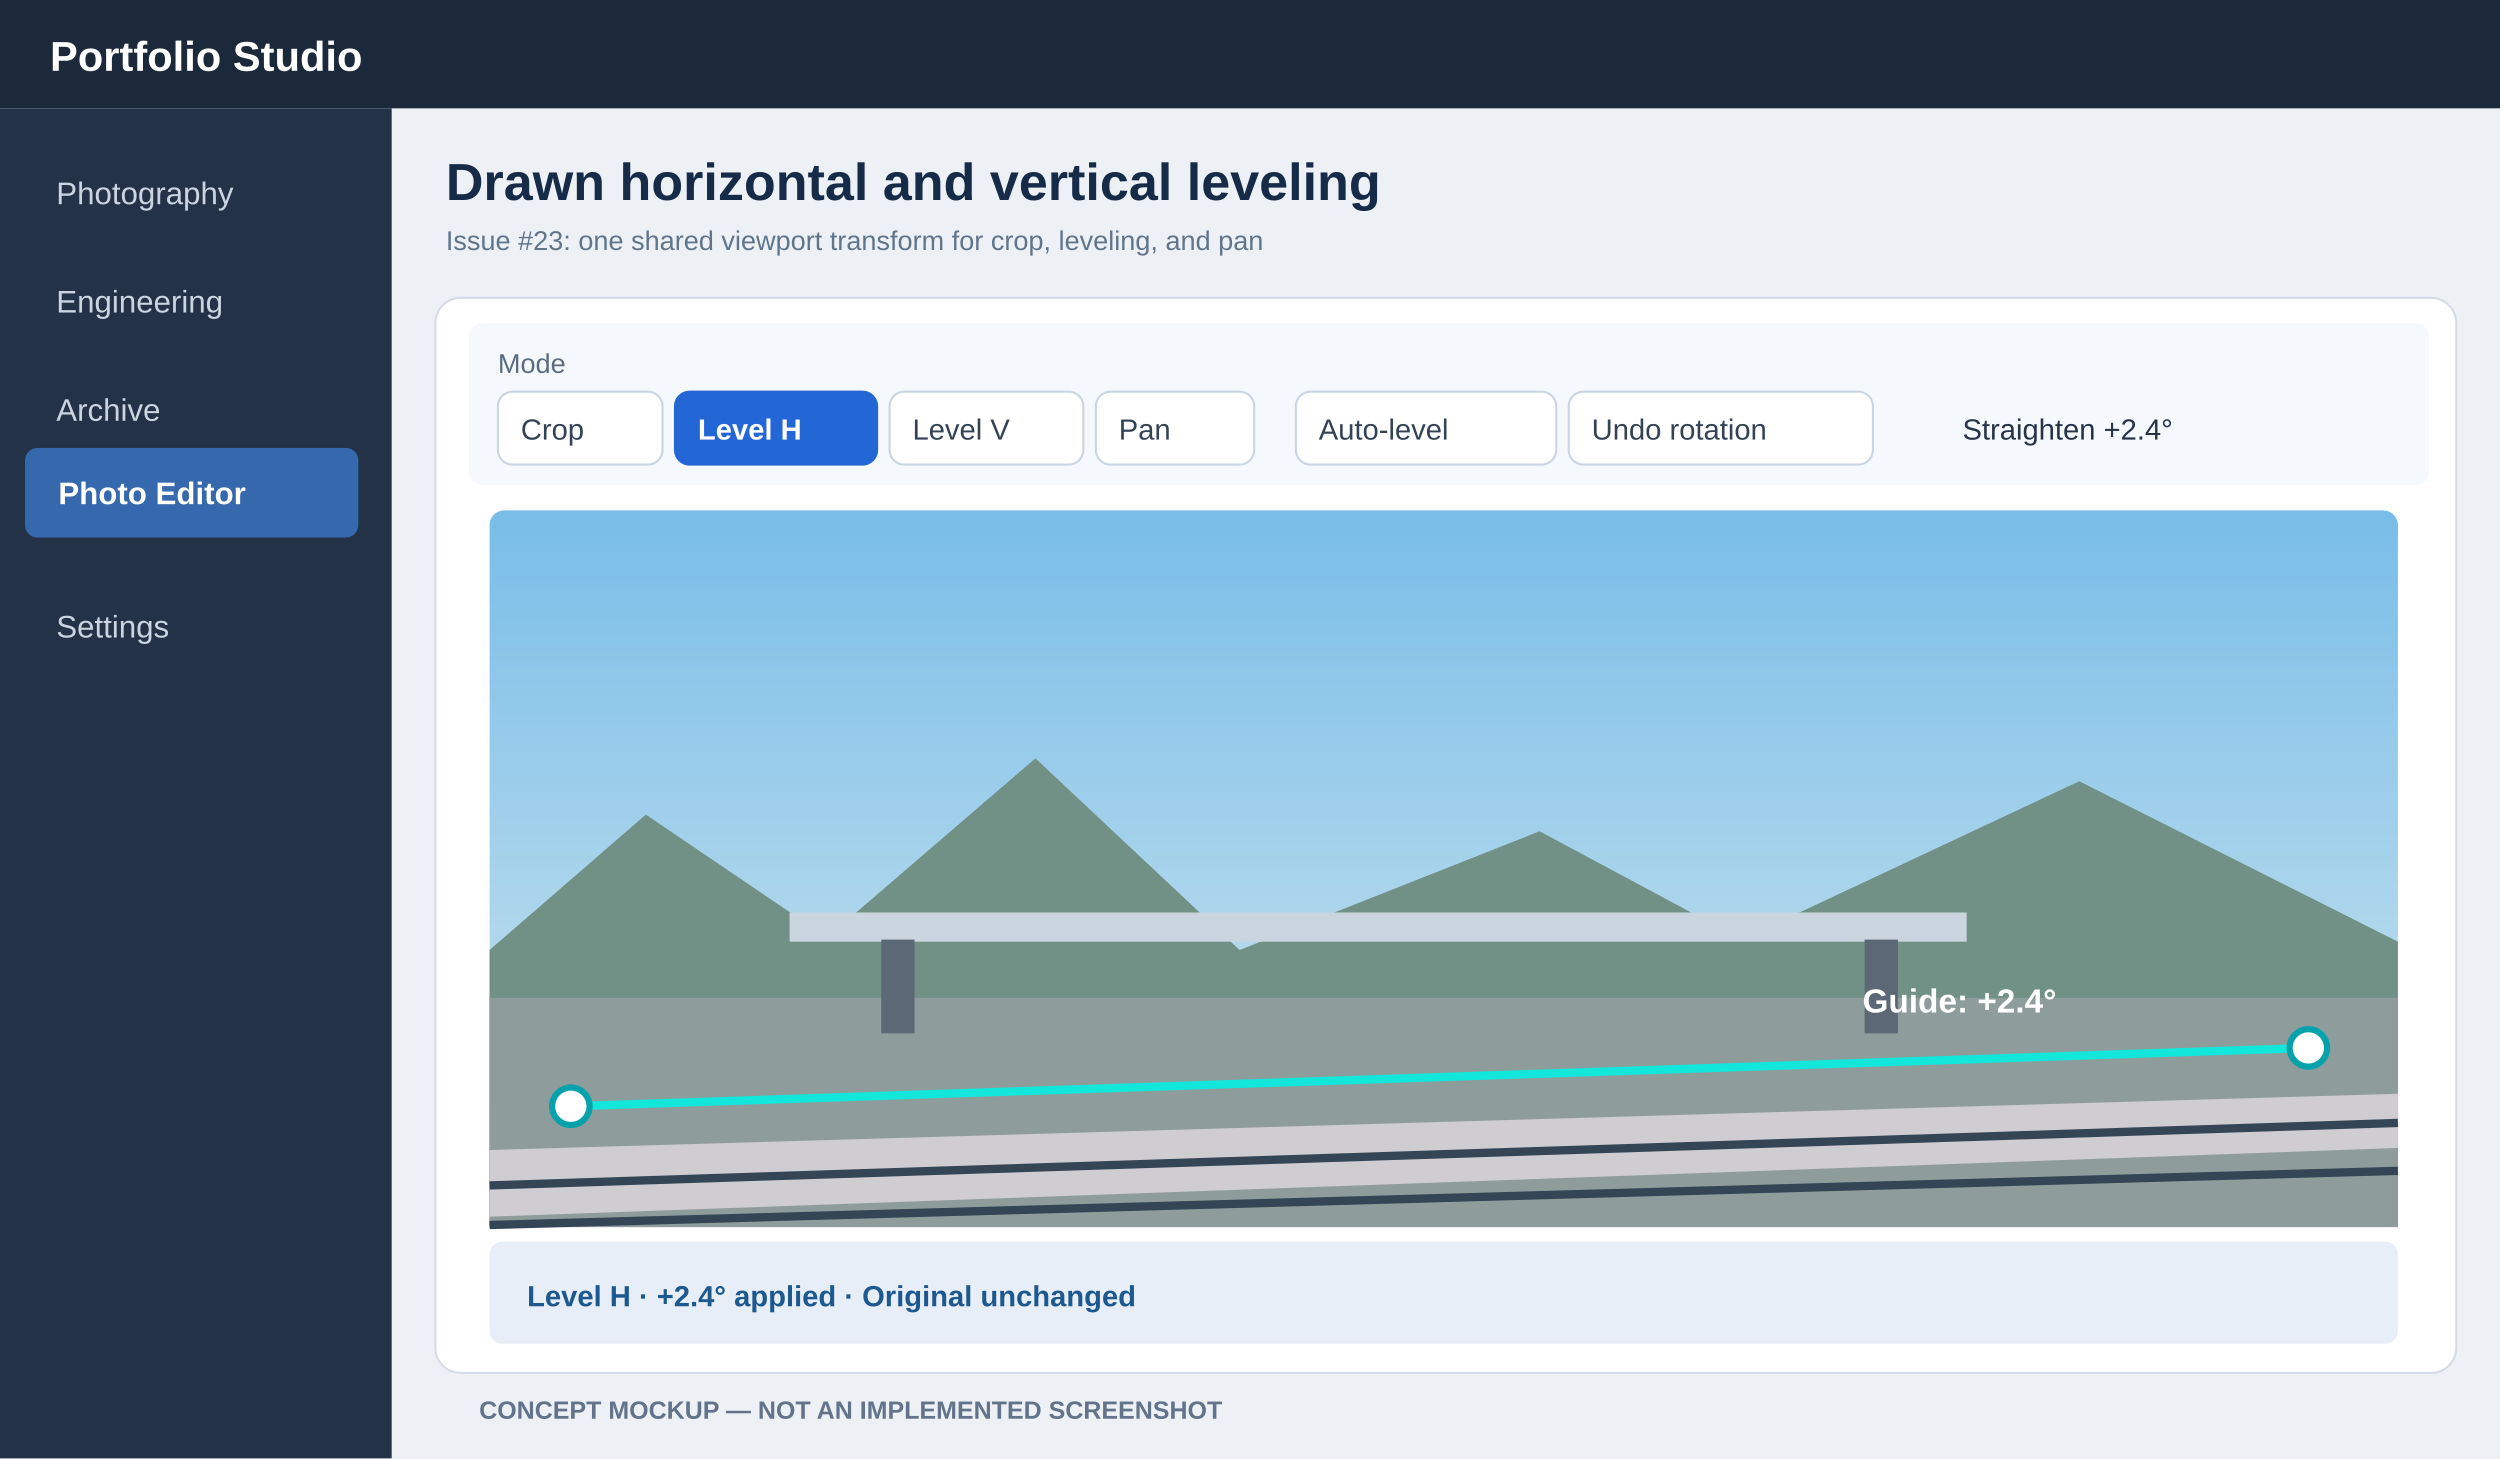
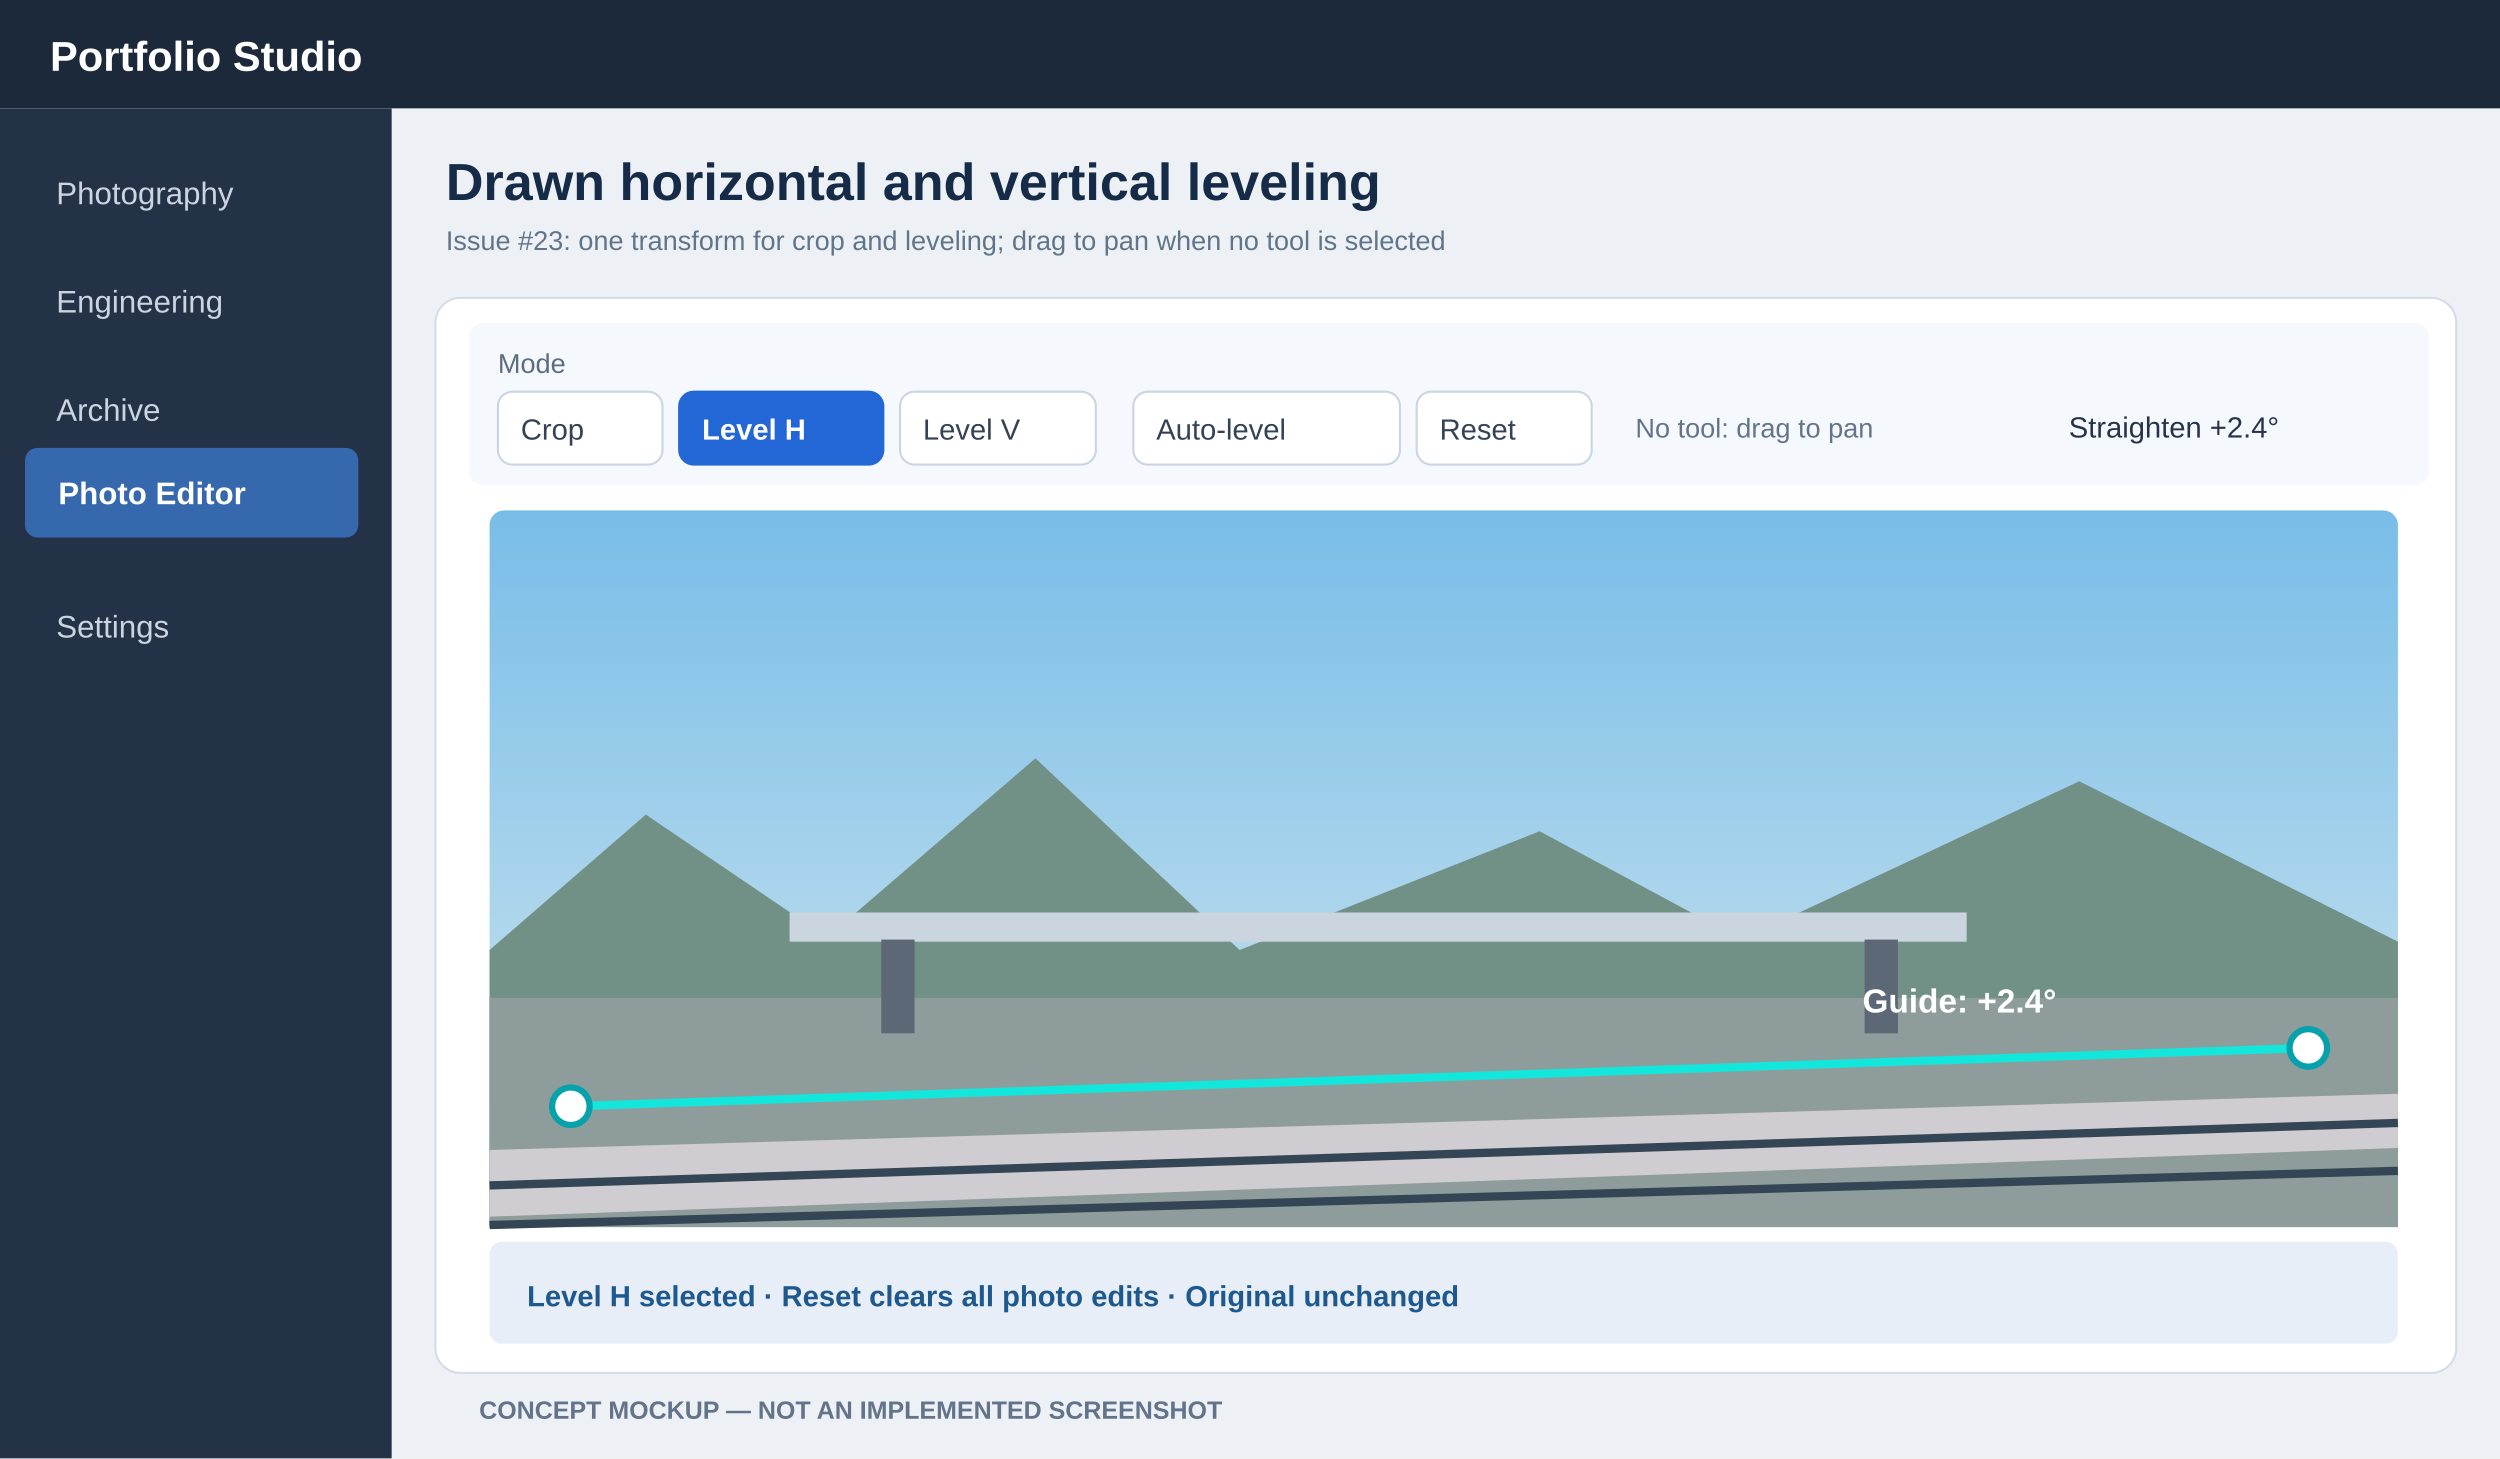
<svg xmlns="http://www.w3.org/2000/svg" width="1200" height="700" viewBox="0 0 1200 700">
  <defs>
    <linearGradient id="sky" x1="0" y1="0" x2="0" y2="1">
      <stop stop-color="#78bde8" />
      <stop offset="1" stop-color="#d5e8ef" />
    </linearGradient>
  </defs>
  <rect x="0" y="0" width="1200" height="700" rx="0" fill="#edf1f6" stroke="none" />
  <rect x="0" y="0" width="1200" height="52" rx="0" fill="#1c293a" stroke="none" />
  <text x="24" y="34" font-family="Arial,sans-serif" font-size="20" fill="#fff" font-weight="700">Portfolio Studio</text>
  <rect x="0" y="52" width="188" height="648" rx="0" fill="#243247" stroke="none" />
  <text x="27" y="98" font-family="Arial,sans-serif" font-size="15" fill="#cbd5e1" font-weight="400">Photography</text>
  <text x="27" y="150" font-family="Arial,sans-serif" font-size="15" fill="#cbd5e1" font-weight="400">Engineering</text>
  <text x="27" y="202" font-family="Arial,sans-serif" font-size="15" fill="#cbd5e1" font-weight="400">Archive</text>
  <rect x="12" y="215" width="160" height="43" rx="6" fill="#3568ad" stroke="none" />
  <text x="28" y="242" font-family="Arial,sans-serif" font-size="15" fill="#fff" font-weight="700">Photo Editor</text>
  <text x="27" y="306" font-family="Arial,sans-serif" font-size="15" fill="#cbd5e1" font-weight="400">Settings</text>
  <text x="214" y="96" font-family="Arial,sans-serif" font-size="25" fill="#162b48" font-weight="700">Drawn horizontal and vertical leveling</text>
-   <text x="214" y="120" font-family="Arial,sans-serif" font-size="13" fill="#60748a" font-weight="400">Issue #23: one shared viewport transform for crop, leveling, and pan</text>
+   <text x="214" y="120" font-family="Arial,sans-serif" font-size="13" fill="#60748a" font-weight="400">Issue #23: one transform for crop and leveling; drag to pan when no tool is selected</text>
  <rect x="209" y="143" width="970" height="516" rx="12" fill="#fff" stroke="#d5dce7" />
  <rect x="235" y="245" width="916" height="344" rx="7" fill="url(#sky)" stroke="none" />
  <path d="M235 456 L310 391 L397 450 L497 364 L595 456 L739 399 L836 451 L998 375 L1151 452 L1151 589 L235 589 Z" fill="#729186" />
  <rect x="235" y="479" width="916" height="110" rx="0" fill="#8e9d9b" stroke="none" />
  <path d="M235 552 L1151 525 L1151 551 L235 584Z" fill="#cfccd2" />
  <line x1="235" y1="569" x2="1151" y2="539" stroke="#344656" stroke-width="4" />
  <line x1="235" y1="588" x2="1151" y2="562" stroke="#344656" stroke-width="4" />
  <rect x="379" y="438" width="565" height="14" rx="0" fill="#cbd5df" stroke="none" />
  <rect x="423" y="451" width="16" height="45" rx="0" fill="#5c6875" stroke="none" />
  <rect x="895" y="451" width="16" height="45" rx="0" fill="#5c6875" stroke="none" />
  <text x="230" y="681" font-family="Arial,sans-serif" font-size="12" fill="#62738a" font-weight="700">CONCEPT MOCKUP — NOT AN IMPLEMENTED SCREENSHOT</text>
  <rect x="225" y="155" width="941" height="78" rx="7" fill="#f5f8fd" stroke="none" />
  <text x="239" y="179" font-family="Arial,sans-serif" font-size="13" fill="#5b6c81" font-weight="400">Mode</text>
  <rect x="239" y="188" width="79" height="35" rx="7" fill="#fff" stroke="#cad4e2" />
  <text x="250" y="211" font-family="Arial,sans-serif" font-size="14" fill="#344256" font-weight="400">Crop</text>
-   <rect x="324" y="188" width="97" height="35" rx="7" fill="#2366d5" stroke="#2366d5" />
-   <text x="335" y="211" font-family="Arial,sans-serif" font-size="14" fill="#fff" font-weight="700">Level H</text>
-   <rect x="427" y="188" width="93" height="35" rx="7" fill="#fff" stroke="#cad4e2" />
-   <text x="438" y="211" font-family="Arial,sans-serif" font-size="14" fill="#344256" font-weight="400">Level V</text>
-   <rect x="526" y="188" width="76" height="35" rx="7" fill="#fff" stroke="#cad4e2" />
-   <text x="537" y="211" font-family="Arial,sans-serif" font-size="14" fill="#344256" font-weight="400">Pan</text>
-   <rect x="622" y="188" width="125" height="35" rx="7" fill="#fff" stroke="#cad4e2" />
-   <text x="633" y="211" font-family="Arial,sans-serif" font-size="14" fill="#344256" font-weight="400">Auto-level</text>
-   <rect x="753" y="188" width="146" height="35" rx="7" fill="#fff" stroke="#cad4e2" />
-   <text x="764" y="211" font-family="Arial,sans-serif" font-size="14" fill="#344256" font-weight="400">Undo rotation</text>
-   <text x="942" y="211" font-family="Arial,sans-serif" font-size="14" fill="#263348" font-weight="400">Straighten  +2.4°</text>
+   <rect x="326" y="188" width="98" height="35" rx="7" fill="#2366d5" stroke="#2366d5" />
+   <text x="337" y="211" font-family="Arial,sans-serif" font-size="14" fill="#fff" font-weight="700">Level H</text>
+   <rect x="432" y="188" width="94" height="35" rx="7" fill="#fff" stroke="#cad4e2" />
+   <text x="443" y="211" font-family="Arial,sans-serif" font-size="14" fill="#344256" font-weight="400">Level V</text>
+   <rect x="544" y="188" width="128" height="35" rx="7" fill="#fff" stroke="#cad4e2" />
+   <text x="555" y="211" font-family="Arial,sans-serif" font-size="14" fill="#344256" font-weight="400">Auto-level</text>
+   <rect x="680" y="188" width="84" height="35" rx="7" fill="#fff" stroke="#cad4e2" />
+   <text x="691" y="211" font-family="Arial,sans-serif" font-size="14" fill="#344256" font-weight="400">Reset</text>
+   <text x="785" y="210" font-family="Arial,sans-serif" font-size="13" fill="#64748b" font-weight="400">No tool: drag to pan</text>
+   <text x="993" y="210" font-family="Arial,sans-serif" font-size="14" fill="#263348" font-weight="400">Straighten +2.4°</text>
  <line x1="274" y1="531" x2="1108" y2="503" stroke="#13e6db" stroke-width="4" />
  <circle cx="274" cy="531" r="9" fill="#fff" stroke="#05a2ac" stroke-width="3" />
  <circle cx="1108" cy="503" r="9" fill="#fff" stroke="#05a2ac" stroke-width="3" />
  <text x="894" y="486" font-family="Arial,sans-serif" font-size="16" fill="#fff" font-weight="700">Guide: +2.4°</text>
  <rect x="235" y="596" width="916" height="49" rx="6" fill="#e8eef8" stroke="none" />
-   <text x="253" y="627" font-family="Arial,sans-serif" font-size="14" fill="#1d598f" font-weight="700">Level H  ·  +2.4° applied  ·  Original unchanged</text>
+   <text x="253" y="627" font-family="Arial,sans-serif" font-size="14" fill="#1d598f" font-weight="700">Level H selected  ·  Reset clears all photo edits  ·  Original unchanged</text>
</svg>
